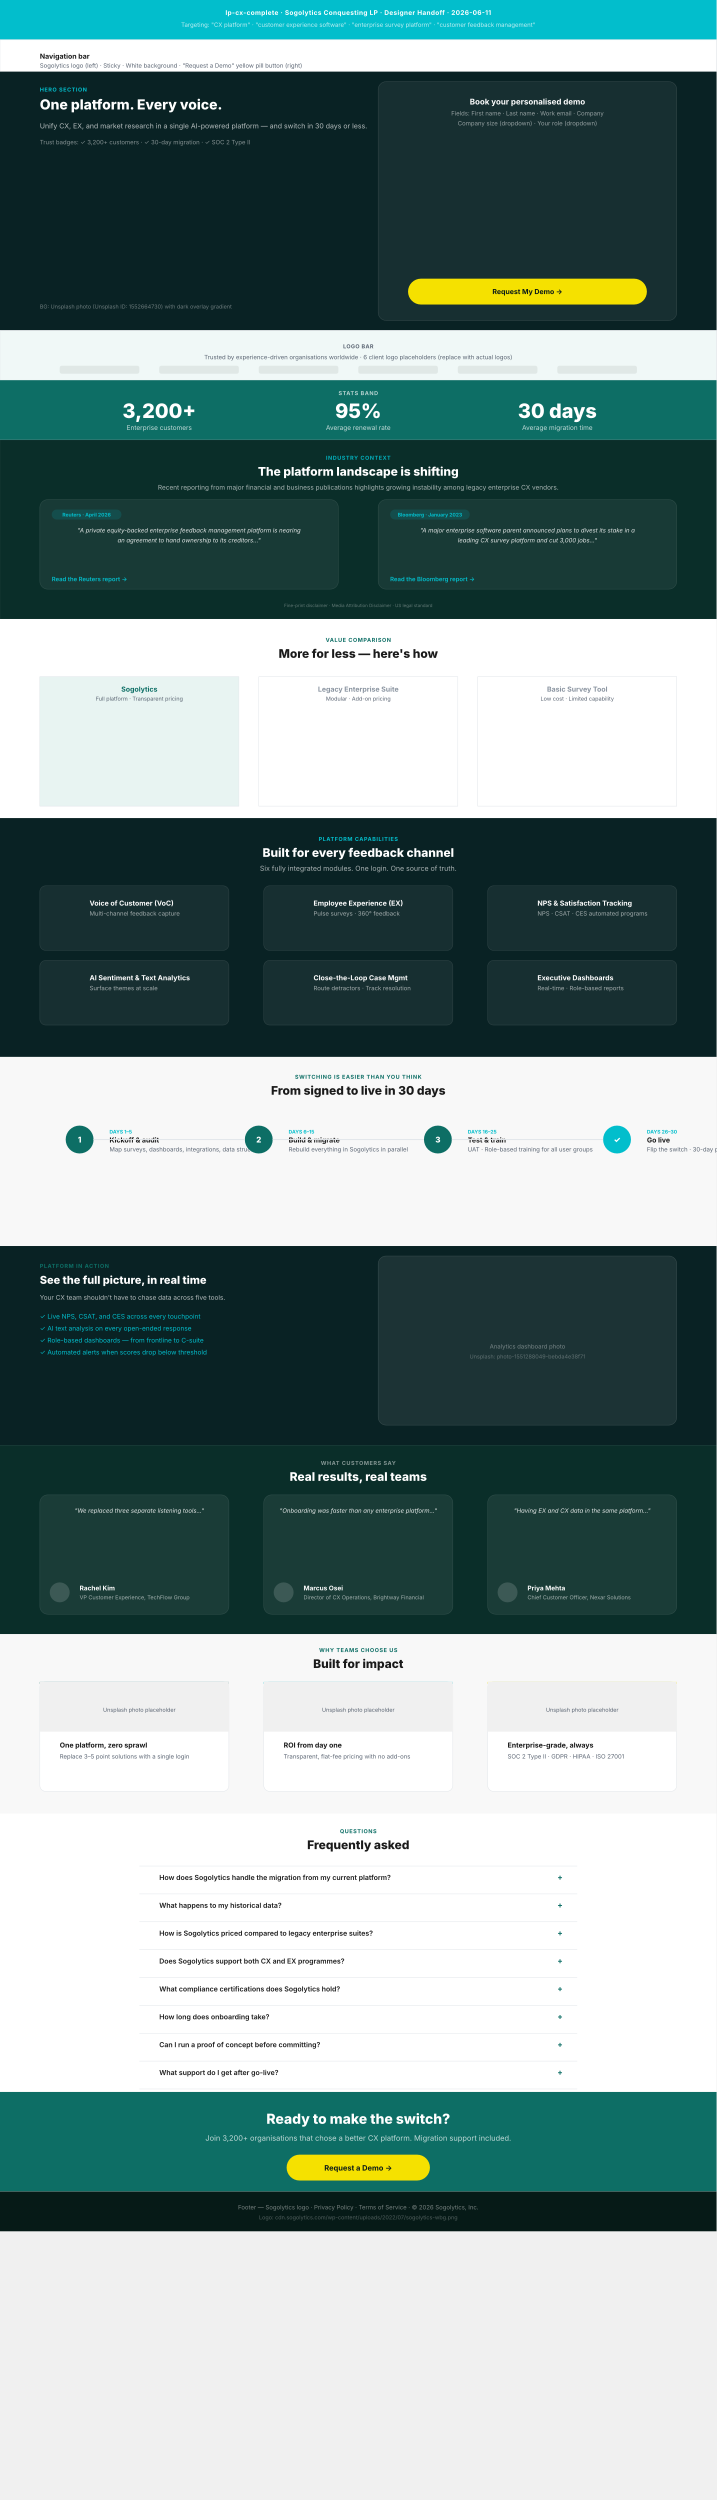
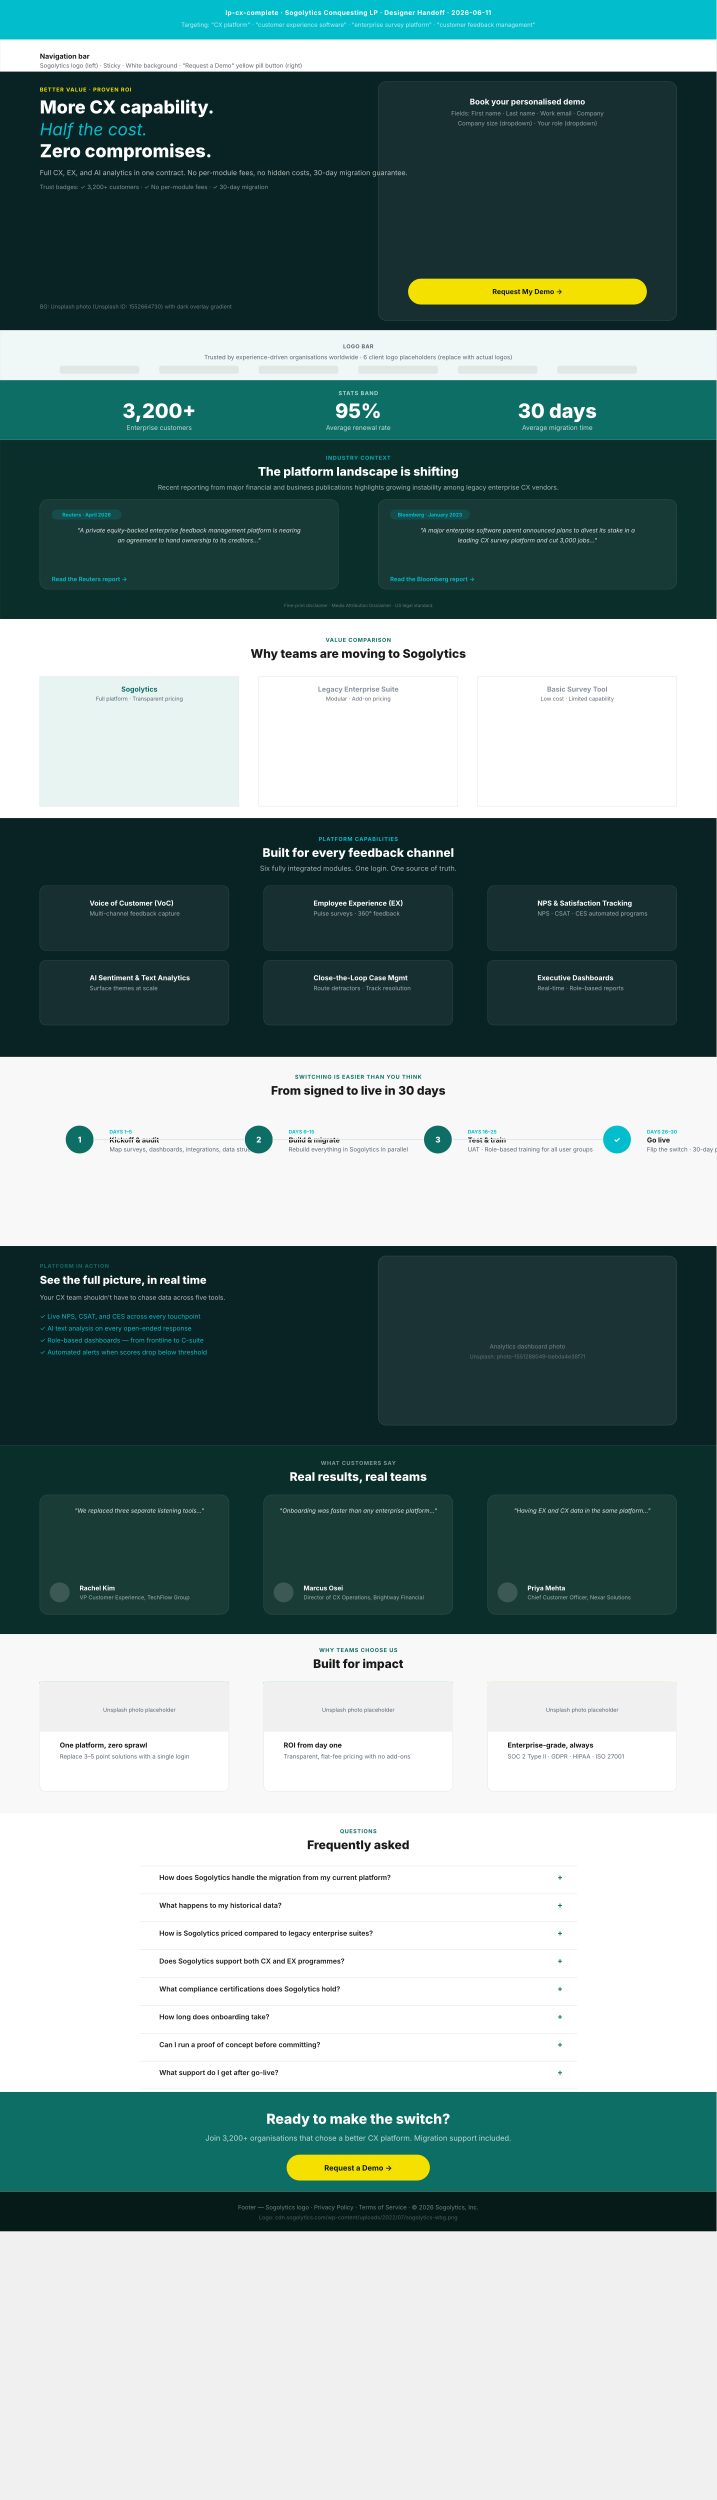
<svg xmlns="http://www.w3.org/2000/svg" width="1440" height="5024" viewBox="0 0 1440 5024">
  <defs>
    <style>
      text { font-family: system-ui, -apple-system, sans-serif; }
    </style>
  </defs>
  <g id="title-block">
    <rect x="0" y="0" width="1440" height="80" fill="#02becc" />
    <text x="720" y="30" text-anchor="middle" fill="#ffffff" font-size="13" font-weight="700" letter-spacing="0.05em" text-transform="uppercase">lp-cx-complete · Sogolytics Conquesting LP · Designer Handoff · 2026-06-11</text>
    <text x="720" y="54" text-anchor="middle" fill="rgba(255,255,255,0.75)" font-size="12">Targeting: "CX platform" · "customer experience software" · "enterprise survey platform" · "customer feedback management"</text>
  </g>
  <g id="nav">
    <rect x="0" y="80" width="1440" height="64" fill="#ffffff" stroke="#e2e6ea" stroke-width="1" />
    <text x="80" y="118" fill="#1a1a1a" font-size="14" font-weight="700">Navigation bar</text>
    <text x="80" y="136" fill="#5a6472" font-size="12">Sogolytics logo (left) · Sticky · White background · "Request a Demo" yellow pill button (right)</text>
  </g>
  <g id="hero">
    <rect x="0" y="144" width="1440" height="520" fill="#092224" />
-     <text x="80" y="184" fill="#02becc" font-size="11" font-weight="700" letter-spacing="0.1em">HERO SECTION</text>
-     <text x="80" y="220" fill="#ffffff" font-size="28" font-weight="800">One platform. Every voice.</text>
-     <text x="80" y="258" fill="rgba(255,255,255,0.7)" font-size="14">Unify CX, EX, and market research in a single AI-powered platform — and switch in 30 days or less.</text>
-     <text x="80" y="290" fill="rgba(255,255,255,0.5)" font-size="12">Trust badges: ✓ 3,200+ customers  ·  ✓ 30-day migration  ·  ✓ SOC 2 Type II</text>
+     <text x="80" y="184" fill="#F5E100" font-size="11" font-weight="700" letter-spacing="0.1em">BETTER VALUE · PROVEN ROI</text>
+     <text x="80" y="228" fill="#ffffff" font-size="36" font-weight="800">More CX capability.</text>
+     <text x="80" y="272" fill="#02BECC" font-size="34" font-style="italic" font-family="Georgia, serif">Half the cost.</text>
+     <text x="80" y="316" fill="#ffffff" font-size="36" font-weight="800">Zero compromises.</text>
+     <text x="80" y="352" fill="rgba(255,255,255,0.7)" font-size="14">Full CX, EX, and AI analytics in one contract. No per-module fees, no hidden costs, 30-day migration guarantee.</text>
+     <text x="80" y="380" fill="rgba(255,255,255,0.5)" font-size="12">Trust badges: ✓ 3,200+ customers  ·  ✓ No per-module fees  ·  ✓ 30-day migration</text>
    <rect x="760" y="164" width="600" height="480" rx="16" fill="rgba(255,255,255,0.06)" stroke="rgba(255,255,255,0.14)" stroke-width="1" />
    <text x="1060" y="210" text-anchor="middle" fill="#ffffff" font-size="16" font-weight="700">Book your personalised demo</text>
    <text x="1060" y="232" text-anchor="middle" fill="rgba(255,255,255,0.55)" font-size="12">Fields: First name · Last name · Work email · Company</text>
    <text x="1060" y="252" text-anchor="middle" fill="rgba(255,255,255,0.55)" font-size="12">Company size (dropdown) · Your role (dropdown)</text>
    <rect x="820" y="560" width="480" height="52" rx="26" fill="#F5E100" />
    <text x="1060" y="591" text-anchor="middle" fill="#0a1a18" font-size="14" font-weight="700">Request My Demo →</text>
    <text x="80" y="620" fill="rgba(255,255,255,0.4)" font-size="11">BG: Unsplash photo (Unsplash ID: 1552664730) with dark overlay gradient</text>
  </g>
  <g id="logo-bar">
    <rect x="0" y="664" width="1440" height="100" fill="#f0f8f7" stroke="#e2e6ea" stroke-width="1" />
    <text x="720" y="700" text-anchor="middle" fill="#5a6472" font-size="11" font-weight="700" letter-spacing="0.06em">LOGO BAR</text>
    <text x="720" y="722" text-anchor="middle" fill="#5a6472" font-size="12">Trusted by experience-driven organisations worldwide · 6 client logo placeholders (replace with actual logos)</text>
    <rect x="120" y="735" width="160" height="16" rx="4" fill="#e0e8e6" />
    <rect x="320" y="735" width="160" height="16" rx="4" fill="#e0e8e6" />
    <rect x="520" y="735" width="160" height="16" rx="4" fill="#e0e8e6" />
    <rect x="720" y="735" width="160" height="16" rx="4" fill="#e0e8e6" />
    <rect x="920" y="735" width="160" height="16" rx="4" fill="#e0e8e6" />
    <rect x="1120" y="735" width="160" height="16" rx="4" fill="#e0e8e6" />
  </g>
  <g id="stats">
    <rect x="0" y="764" width="1440" height="120" fill="#0D6E65" />
    <text x="720" y="794" text-anchor="middle" fill="rgba(255,255,255,0.7)" font-size="11" font-weight="700" letter-spacing="0.1em">STATS BAND</text>
    <text x="320" y="840" text-anchor="middle" fill="#ffffff" font-size="40" font-weight="800">3,200+</text>
    <text x="320" y="864" text-anchor="middle" fill="rgba(255,255,255,0.75)" font-size="13">Enterprise customers</text>
    <text x="720" y="840" text-anchor="middle" fill="#ffffff" font-size="40" font-weight="800">95%</text>
    <text x="720" y="864" text-anchor="middle" fill="rgba(255,255,255,0.75)" font-size="13">Average renewal rate</text>
    <text x="1120" y="840" text-anchor="middle" fill="#ffffff" font-size="40" font-weight="800">30 days</text>
    <text x="1120" y="864" text-anchor="middle" fill="rgba(255,255,255,0.75)" font-size="13">Average migration time</text>
  </g>
  <g id="news-fold">
    <rect x="0" y="884" width="1440" height="360" fill="#0a2e29" stroke="rgba(255,255,255,0.08)" stroke-width="1" />
    <text x="720" y="924" text-anchor="middle" fill="rgba(2,190,204,0.9)" font-size="11" font-weight="700" letter-spacing="0.1em">INDUSTRY CONTEXT</text>
    <text x="720" y="956" text-anchor="middle" fill="#ffffff" font-size="24" font-weight="800">The platform landscape is shifting</text>
    <text x="720" y="984" text-anchor="middle" fill="rgba(255,255,255,0.65)" font-size="13">Recent reporting from major financial and business publications highlights growing instability among legacy enterprise CX vendors.</text>
    <rect x="80" y="1004" width="600" height="180" rx="16" fill="rgba(255,255,255,0.06)" stroke="rgba(255,255,255,0.12)" stroke-width="1" />
    <rect x="104" y="1024" width="140" height="20" rx="10" fill="rgba(2,190,204,0.15)" />
    <text x="174" y="1038" text-anchor="middle" fill="#02becc" font-size="10" font-weight="700">Reuters · April 2026</text>
    <text x="380" y="1070" text-anchor="middle" fill="rgba(255,255,255,0.9)" font-size="12" font-style="italic">"A private equity-backed enterprise feedback management platform is nearing</text>
    <text x="380" y="1090" text-anchor="middle" fill="rgba(255,255,255,0.9)" font-size="12" font-style="italic">an agreement to hand ownership to its creditors..."</text>
    <text x="104" y="1168" fill="#02becc" font-size="12" font-weight="600">Read the Reuters report →</text>
    <rect x="760" y="1004" width="600" height="180" rx="16" fill="rgba(255,255,255,0.06)" stroke="rgba(255,255,255,0.12)" stroke-width="1" />
    <rect x="784" y="1024" width="160" height="20" rx="10" fill="rgba(2,190,204,0.15)" />
    <text x="864" y="1038" text-anchor="middle" fill="#02becc" font-size="10" font-weight="700">Bloomberg · January 2023</text>
    <text x="1060" y="1070" text-anchor="middle" fill="rgba(255,255,255,0.9)" font-size="12" font-style="italic">"A major enterprise software parent announced plans to divest its stake in a</text>
    <text x="1060" y="1090" text-anchor="middle" fill="rgba(255,255,255,0.9)" font-size="12" font-style="italic">leading CX survey platform and cut 3,000 jobs..."</text>
    <text x="784" y="1168" fill="#02becc" font-size="12" font-weight="600">Read the Bloomberg report →</text>
    <text x="720" y="1220" text-anchor="middle" fill="rgba(255,255,255,0.35)" font-size="9">Fine-print disclaimer · Media Attribution Disclaimer · US legal standard</text>
  </g>
  <g id="value-comparison">
    <rect x="0" y="1244" width="1440" height="400" fill="#ffffff" />
    <text x="720" y="1290" text-anchor="middle" fill="#0D6E65" font-size="11" font-weight="700" letter-spacing="0.1em">VALUE COMPARISON</text>
-     <text x="720" y="1322" text-anchor="middle" fill="#1a1a1a" font-size="24" font-weight="800">More for less — here's how</text>
+     <text x="720" y="1322" text-anchor="middle" fill="#1a1a1a" font-size="24" font-weight="800">Why teams are moving to Sogolytics</text>
    <rect x="80" y="1360" width="400" height="260" fill="#E8F4F2" stroke="#e2e6ea" stroke-width="1" />
    <text x="280" y="1390" text-anchor="middle" fill="#0D6E65" font-size="14" font-weight="700">Sogolytics</text>
    <text x="280" y="1408" text-anchor="middle" fill="#5a6472" font-size="11">Full platform · Transparent pricing</text>
    <rect x="520" y="1360" width="400" height="260" fill="#ffffff" stroke="#e2e6ea" stroke-width="1" />
    <text x="720" y="1390" text-anchor="middle" fill="#8a94a0" font-size="14" font-weight="700">Legacy Enterprise Suite</text>
    <text x="720" y="1408" text-anchor="middle" fill="#5a6472" font-size="11">Modular · Add-on pricing</text>
    <rect x="960" y="1360" width="400" height="260" fill="#ffffff" stroke="#e2e6ea" stroke-width="1" />
    <text x="1160" y="1390" text-anchor="middle" fill="#8a94a0" font-size="14" font-weight="700">Basic Survey Tool</text>
    <text x="1160" y="1408" text-anchor="middle" fill="#5a6472" font-size="11">Low cost · Limited capability</text>
  </g>
  <g id="platform-capabilities">
    <rect x="0" y="1644" width="1440" height="480" fill="#092224" />
    <text x="720" y="1690" text-anchor="middle" fill="#02BECC" font-size="11" font-weight="700" letter-spacing="0.1em">PLATFORM CAPABILITIES</text>
    <text x="720" y="1722" text-anchor="middle" fill="#ffffff" font-size="24" font-weight="800">Built for every feedback channel</text>
    <text x="720" y="1750" text-anchor="middle" fill="rgba(255,255,255,0.65)" font-size="14">Six fully integrated modules. One login. One source of truth.</text>
    <rect x="80" y="1780" width="380" height="130" rx="12" fill="rgba(255,255,255,0.06)" stroke="rgba(255,255,255,0.12)" stroke-width="1" />
    <text x="180" y="1820" fill="#ffffff" font-size="14" font-weight="700">Voice of Customer (VoC)</text>
    <text x="180" y="1840" fill="rgba(255,255,255,0.6)" font-size="12">Multi-channel feedback capture</text>
    <rect x="530" y="1780" width="380" height="130" rx="12" fill="rgba(255,255,255,0.06)" stroke="rgba(255,255,255,0.12)" stroke-width="1" />
    <text x="630" y="1820" fill="#ffffff" font-size="14" font-weight="700">Employee Experience (EX)</text>
    <text x="630" y="1840" fill="rgba(255,255,255,0.6)" font-size="12">Pulse surveys · 360° feedback</text>
    <rect x="980" y="1780" width="380" height="130" rx="12" fill="rgba(255,255,255,0.06)" stroke="rgba(255,255,255,0.12)" stroke-width="1" />
    <text x="1080" y="1820" fill="#ffffff" font-size="14" font-weight="700">NPS &amp; Satisfaction Tracking</text>
    <text x="1080" y="1840" fill="rgba(255,255,255,0.6)" font-size="12">NPS · CSAT · CES automated programs</text>
    <rect x="80" y="1930" width="380" height="130" rx="12" fill="rgba(255,255,255,0.06)" stroke="rgba(255,255,255,0.12)" stroke-width="1" />
    <text x="180" y="1970" fill="#ffffff" font-size="14" font-weight="700">AI Sentiment &amp; Text Analytics</text>
    <text x="180" y="1990" fill="rgba(255,255,255,0.6)" font-size="12">Surface themes at scale</text>
    <rect x="530" y="1930" width="380" height="130" rx="12" fill="rgba(255,255,255,0.06)" stroke="rgba(255,255,255,0.12)" stroke-width="1" />
    <text x="630" y="1970" fill="#ffffff" font-size="14" font-weight="700">Close-the-Loop Case Mgmt</text>
    <text x="630" y="1990" fill="rgba(255,255,255,0.6)" font-size="12">Route detractors · Track resolution</text>
    <rect x="980" y="1930" width="380" height="130" rx="12" fill="rgba(255,255,255,0.06)" stroke="rgba(255,255,255,0.12)" stroke-width="1" />
    <text x="1080" y="1970" fill="#ffffff" font-size="14" font-weight="700">Executive Dashboards</text>
    <text x="1080" y="1990" fill="rgba(255,255,255,0.6)" font-size="12">Real-time · Role-based reports</text>
  </g>
  <g id="migration-timeline">
    <rect x="0" y="2124" width="1440" height="380" fill="#f8f8f8" />
    <text x="720" y="2168" text-anchor="middle" fill="#0D6E65" font-size="11" font-weight="700" letter-spacing="0.1em">SWITCHING IS EASIER THAN YOU THINK</text>
    <text x="720" y="2200" text-anchor="middle" fill="#1a1a1a" font-size="24" font-weight="800">From signed to live in 30 days</text>
    <circle cx="160" cy="2290" r="28" fill="#0D6E65" />
    <text x="160" y="2296" text-anchor="middle" fill="#ffffff" font-size="16" font-weight="800">1</text>
    <text x="220" y="2278" fill="#02BECC" font-size="10" font-weight="700">DAYS 1–5</text>
    <text x="220" y="2296" fill="#1a1a1a" font-size="14" font-weight="700">Kickoff &amp; audit</text>
    <text x="220" y="2314" fill="#5a6472" font-size="12">Map surveys, dashboards, integrations, data structure</text>
    <circle cx="520" cy="2290" r="28" fill="#0D6E65" />
    <text x="520" y="2296" text-anchor="middle" fill="#ffffff" font-size="16" font-weight="800">2</text>
    <text x="580" y="2278" fill="#02BECC" font-size="10" font-weight="700">DAYS 6–15</text>
    <text x="580" y="2296" fill="#1a1a1a" font-size="14" font-weight="700">Build &amp; migrate</text>
    <text x="580" y="2314" fill="#5a6472" font-size="12">Rebuild everything in Sogolytics in parallel</text>
    <circle cx="880" cy="2290" r="28" fill="#0D6E65" />
    <text x="880" y="2296" text-anchor="middle" fill="#ffffff" font-size="16" font-weight="800">3</text>
    <text x="940" y="2278" fill="#02BECC" font-size="10" font-weight="700">DAYS 16–25</text>
    <text x="940" y="2296" fill="#1a1a1a" font-size="14" font-weight="700">Test &amp; train</text>
    <text x="940" y="2314" fill="#5a6472" font-size="12">UAT · Role-based training for all user groups</text>
    <circle cx="1240" cy="2290" r="28" fill="#02BECC" />
    <text x="1240" y="2296" text-anchor="middle" fill="#ffffff" font-size="16" font-weight="800">✓</text>
    <text x="1300" y="2278" fill="#02BECC" font-size="10" font-weight="700">DAYS 26–30</text>
    <text x="1300" y="2296" fill="#1a1a1a" font-size="14" font-weight="700">Go live</text>
    <text x="1300" y="2314" fill="#5a6472" font-size="12">Flip the switch · 30-day parallel run guarantee</text>
    <line x1="188" y1="2290" x2="492" y2="2290" stroke="#e2e6ea" stroke-width="2" />
    <line x1="548" y1="2290" x2="852" y2="2290" stroke="#e2e6ea" stroke-width="2" />
    <line x1="908" y1="2290" x2="1212" y2="2290" stroke="#e2e6ea" stroke-width="2" />
  </g>
  <g id="in-action">
    <rect x="0" y="2504" width="1440" height="400" fill="#092224" />
    <text x="80" y="2548" fill="#0D6E65" font-size="11" font-weight="700" letter-spacing="0.1em">PLATFORM IN ACTION</text>
    <text x="80" y="2580" fill="#ffffff" font-size="22" font-weight="800">See the full picture, in real time</text>
    <text x="80" y="2612" fill="rgba(255,255,255,0.7)" font-size="13">Your CX team shouldn't have to chase data across five tools.</text>
    <text x="80" y="2650" fill="#02BECC" font-size="13">✓ Live NPS, CSAT, and CES across every touchpoint</text>
    <text x="80" y="2674" fill="#02BECC" font-size="13">✓ AI text analysis on every open-ended response</text>
    <text x="80" y="2698" fill="#02BECC" font-size="13">✓ Role-based dashboards — from frontline to C-suite</text>
    <text x="80" y="2722" fill="#02BECC" font-size="13">✓ Automated alerts when scores drop below threshold</text>
    <rect x="760" y="2524" width="600" height="340" rx="16" fill="rgba(255,255,255,0.08)" stroke="rgba(255,255,255,0.15)" stroke-width="1" />
    <text x="1060" y="2710" text-anchor="middle" fill="rgba(255,255,255,0.4)" font-size="12">Analytics dashboard photo</text>
    <text x="1060" y="2730" text-anchor="middle" fill="rgba(255,255,255,0.3)" font-size="11">Unsplash: photo-1551288049-bebda4e38f71</text>
  </g>
  <g id="testimonials">
    <rect x="0" y="2904" width="1440" height="380" fill="#0a2e29" />
    <text x="720" y="2944" text-anchor="middle" fill="rgba(255,255,255,0.5)" font-size="11" font-weight="700" letter-spacing="0.1em">WHAT CUSTOMERS SAY</text>
    <text x="720" y="2976" text-anchor="middle" fill="#ffffff" font-size="24" font-weight="800">Real results, real teams</text>
    <rect x="80" y="3004" width="380" height="240" rx="16" fill="rgba(255,255,255,0.07)" stroke="rgba(255,255,255,0.12)" stroke-width="1" />
    <text x="280" y="3040" text-anchor="middle" fill="rgba(255,255,255,0.9)" font-size="12" font-style="italic">"We replaced three separate listening tools..."</text>
    <circle cx="120" cy="3200" r="20" fill="rgba(255,255,255,0.15)" />
    <text x="160" y="3196" fill="#ffffff" font-size="13" font-weight="700">Rachel Kim</text>
    <text x="160" y="3214" fill="rgba(255,255,255,0.6)" font-size="11">VP Customer Experience, TechFlow Group</text>
    <rect x="530" y="3004" width="380" height="240" rx="16" fill="rgba(255,255,255,0.07)" stroke="rgba(255,255,255,0.12)" stroke-width="1" />
    <text x="720" y="3040" text-anchor="middle" fill="rgba(255,255,255,0.9)" font-size="12" font-style="italic">"Onboarding was faster than any enterprise platform..."</text>
    <circle cx="570" cy="3200" r="20" fill="rgba(255,255,255,0.15)" />
    <text x="610" y="3196" fill="#ffffff" font-size="13" font-weight="700">Marcus Osei</text>
    <text x="610" y="3214" fill="rgba(255,255,255,0.6)" font-size="11">Director of CX Operations, Brightway Financial</text>
    <rect x="980" y="3004" width="380" height="240" rx="16" fill="rgba(255,255,255,0.07)" stroke="rgba(255,255,255,0.12)" stroke-width="1" />
    <text x="1170" y="3040" text-anchor="middle" fill="rgba(255,255,255,0.9)" font-size="12" font-style="italic">"Having EX and CX data in the same platform..."</text>
    <circle cx="1020" cy="3200" r="20" fill="rgba(255,255,255,0.15)" />
    <text x="1060" y="3196" fill="#ffffff" font-size="13" font-weight="700">Priya Mehta</text>
    <text x="1060" y="3214" fill="rgba(255,255,255,0.6)" font-size="11">Chief Customer Officer, Nexar Solutions</text>
  </g>
  <g id="benefit-cards">
    <rect x="0" y="3284" width="1440" height="360" fill="#f8f8f8" />
    <text x="720" y="3320" text-anchor="middle" fill="#0D6E65" font-size="11" font-weight="700" letter-spacing="0.1em">WHY TEAMS CHOOSE US</text>
    <text x="720" y="3352" text-anchor="middle" fill="#1a1a1a" font-size="24" font-weight="800">Built for impact</text>
    <rect x="80" y="3380" width="380" height="220" rx="12" fill="#ffffff" stroke="#e2e6ea" stroke-width="1" />
    <rect x="80" y="3380" width="380" height="4" rx="0" fill="#0D6E65" />
    <rect x="80" y="3380" width="380" height="100" rx="0" fill="#f0f0f0" />
    <text x="280" y="3440" text-anchor="middle" fill="#5a6472" font-size="11">Unsplash photo placeholder</text>
    <text x="120" y="3512" fill="#1a1a1a" font-size="14" font-weight="700">One platform, zero sprawl</text>
    <text x="120" y="3534" fill="#5a6472" font-size="12">Replace 3–5 point solutions with a single login</text>
    <rect x="530" y="3380" width="380" height="220" rx="12" fill="#ffffff" stroke="#e2e6ea" stroke-width="1" />
    <rect x="530" y="3380" width="380" height="4" rx="0" fill="#02BECC" />
    <rect x="530" y="3380" width="380" height="100" rx="0" fill="#f0f0f0" />
    <text x="720" y="3440" text-anchor="middle" fill="#5a6472" font-size="11">Unsplash photo placeholder</text>
    <text x="570" y="3512" fill="#1a1a1a" font-size="14" font-weight="700">ROI from day one</text>
    <text x="570" y="3534" fill="#5a6472" font-size="12">Transparent, flat-fee pricing with no add-ons</text>
    <rect x="980" y="3380" width="380" height="220" rx="12" fill="#ffffff" stroke="#e2e6ea" stroke-width="1" />
    <rect x="980" y="3380" width="380" height="4" rx="0" fill="#F5E100" />
    <rect x="980" y="3380" width="380" height="100" rx="0" fill="#f0f0f0" />
    <text x="1170" y="3440" text-anchor="middle" fill="#5a6472" font-size="11">Unsplash photo placeholder</text>
    <text x="1020" y="3512" fill="#1a1a1a" font-size="14" font-weight="700">Enterprise-grade, always</text>
    <text x="1020" y="3534" fill="#5a6472" font-size="12">SOC 2 Type II · GDPR · HIPAA · ISO 27001</text>
  </g>
  <g id="faq">
    <rect x="0" y="3644" width="1440" height="560" fill="#ffffff" />
    <text x="720" y="3684" text-anchor="middle" fill="#0D6E65" font-size="11" font-weight="700" letter-spacing="0.1em">QUESTIONS</text>
    <text x="720" y="3716" text-anchor="middle" fill="#1a1a1a" font-size="24" font-weight="800">Frequently asked</text>
    <line x1="280" y1="3750" x2="1160" y2="3750" stroke="#e2e6ea" stroke-width="1" />
    <text x="320" y="3778" fill="#1a1a1a" font-size="14" font-weight="600">How does Sogolytics handle the migration from my current platform?</text>
    <text x="1120" y="3778" fill="#0D6E65" font-size="16" font-weight="700">+</text>
    <line x1="280" y1="3806" x2="1160" y2="3806" stroke="#e2e6ea" stroke-width="1" />
    <text x="320" y="3834" fill="#1a1a1a" font-size="14" font-weight="600">What happens to my historical data?</text>
    <text x="1120" y="3834" fill="#0D6E65" font-size="16" font-weight="700">+</text>
    <line x1="280" y1="3862" x2="1160" y2="3862" stroke="#e2e6ea" stroke-width="1" />
    <text x="320" y="3890" fill="#1a1a1a" font-size="14" font-weight="600">How is Sogolytics priced compared to legacy enterprise suites?</text>
    <text x="1120" y="3890" fill="#0D6E65" font-size="16" font-weight="700">+</text>
    <line x1="280" y1="3918" x2="1160" y2="3918" stroke="#e2e6ea" stroke-width="1" />
    <text x="320" y="3946" fill="#1a1a1a" font-size="14" font-weight="600">Does Sogolytics support both CX and EX programmes?</text>
    <text x="1120" y="3946" fill="#0D6E65" font-size="16" font-weight="700">+</text>
    <line x1="280" y1="3974" x2="1160" y2="3974" stroke="#e2e6ea" stroke-width="1" />
    <text x="320" y="4002" fill="#1a1a1a" font-size="14" font-weight="600">What compliance certifications does Sogolytics hold?</text>
    <text x="1120" y="4002" fill="#0D6E65" font-size="16" font-weight="700">+</text>
    <line x1="280" y1="4030" x2="1160" y2="4030" stroke="#e2e6ea" stroke-width="1" />
    <text x="320" y="4058" fill="#1a1a1a" font-size="14" font-weight="600">How long does onboarding take?</text>
    <text x="1120" y="4058" fill="#0D6E65" font-size="16" font-weight="700">+</text>
    <line x1="280" y1="4086" x2="1160" y2="4086" stroke="#e2e6ea" stroke-width="1" />
    <text x="320" y="4114" fill="#1a1a1a" font-size="14" font-weight="600">Can I run a proof of concept before committing?</text>
    <text x="1120" y="4114" fill="#0D6E65" font-size="16" font-weight="700">+</text>
    <line x1="280" y1="4142" x2="1160" y2="4142" stroke="#e2e6ea" stroke-width="1" />
    <text x="320" y="4170" fill="#1a1a1a" font-size="14" font-weight="600">What support do I get after go-live?</text>
    <text x="1120" y="4170" fill="#0D6E65" font-size="16" font-weight="700">+</text>
    <line x1="280" y1="4198" x2="1160" y2="4198" stroke="#e2e6ea" stroke-width="1" />
  </g>
  <g id="cta-band">
    <rect x="0" y="4204" width="1440" height="200" fill="#0D6E65" />
    <text x="720" y="4268" text-anchor="middle" fill="#ffffff" font-size="28" font-weight="800">Ready to make the switch?</text>
    <text x="720" y="4302" text-anchor="middle" fill="rgba(255,255,255,0.75)" font-size="15">Join 3,200+ organisations that chose a better CX platform. Migration support included.</text>
    <rect x="576" y="4330" width="288" height="52" rx="26" fill="#F5E100" />
    <text x="720" y="4362" text-anchor="middle" fill="#0a1a18" font-size="15" font-weight="700">Request a Demo →</text>
  </g>
  <g id="footer">
    <rect x="0" y="4404" width="1440" height="80" fill="#061a17" />
    <text x="720" y="4440" text-anchor="middle" fill="rgba(255,255,255,0.45)" font-size="12">Footer — Sogolytics logo · Privacy Policy · Terms of Service · © 2026 Sogolytics, Inc.</text>
    <text x="720" y="4460" text-anchor="middle" fill="rgba(255,255,255,0.3)" font-size="11">Logo: cdn.sogolytics.com/wp-content/uploads/2022/07/sogolytics-wbg.png</text>
  </g>
</svg>
